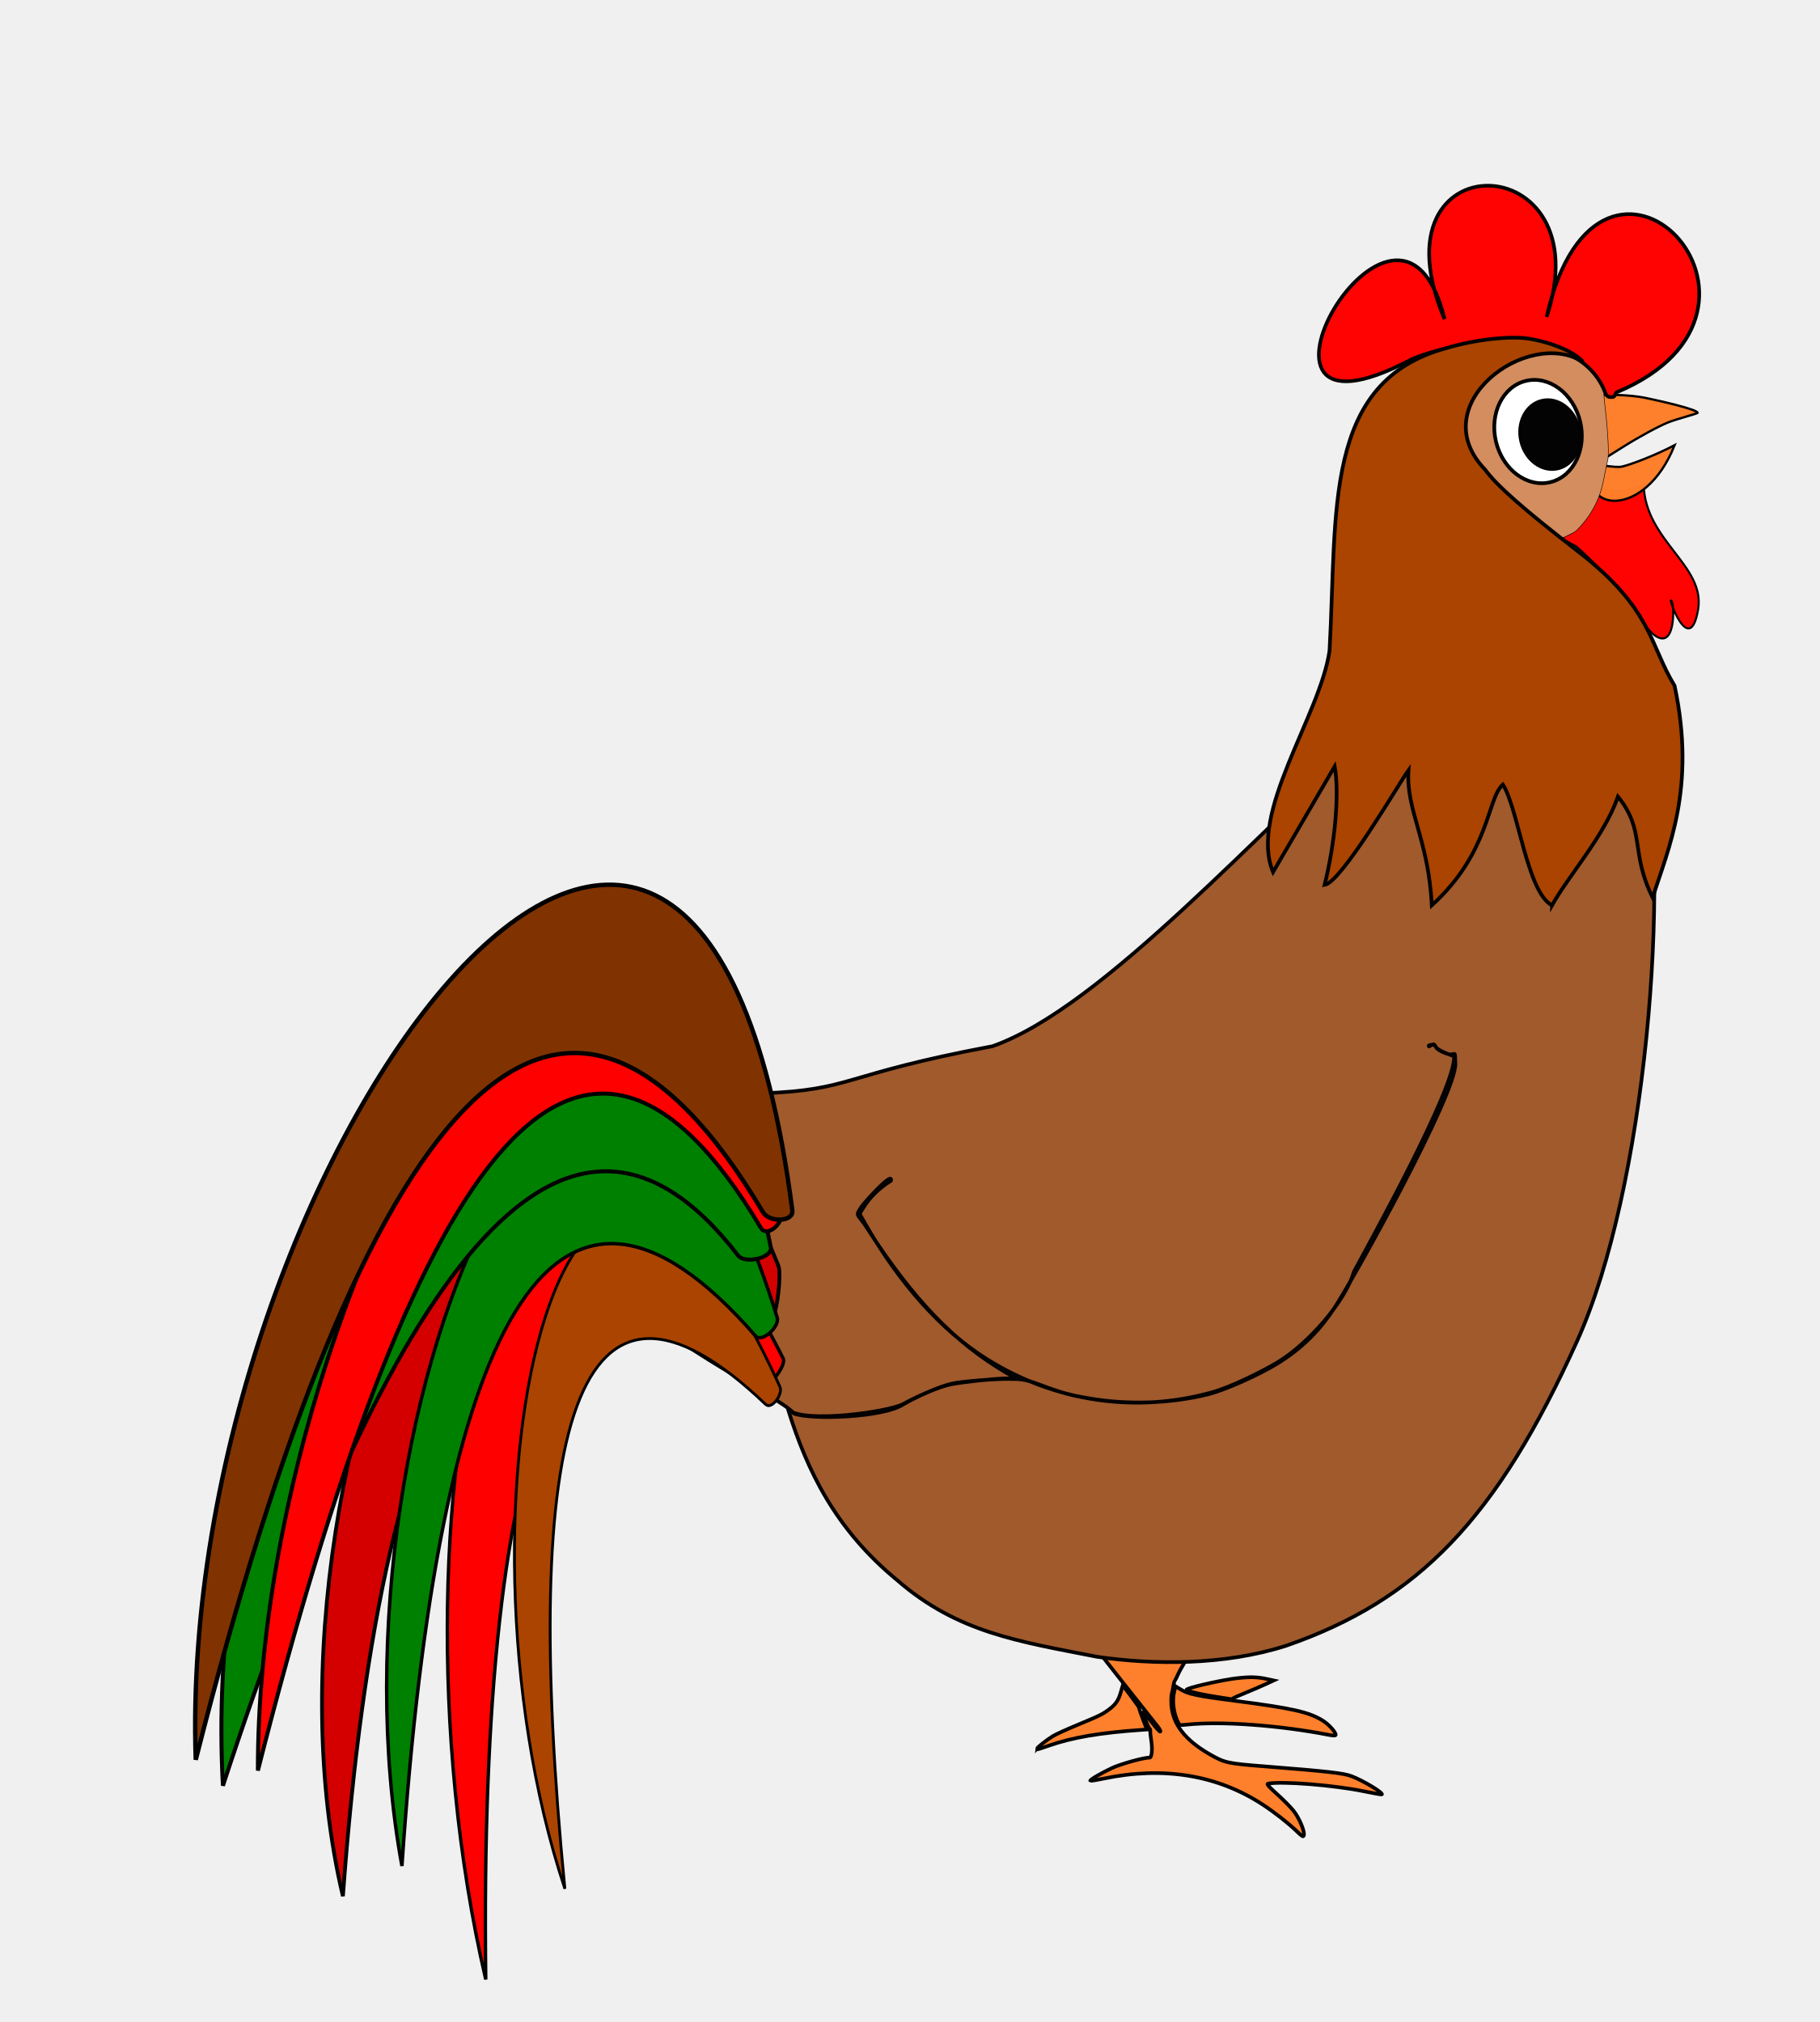
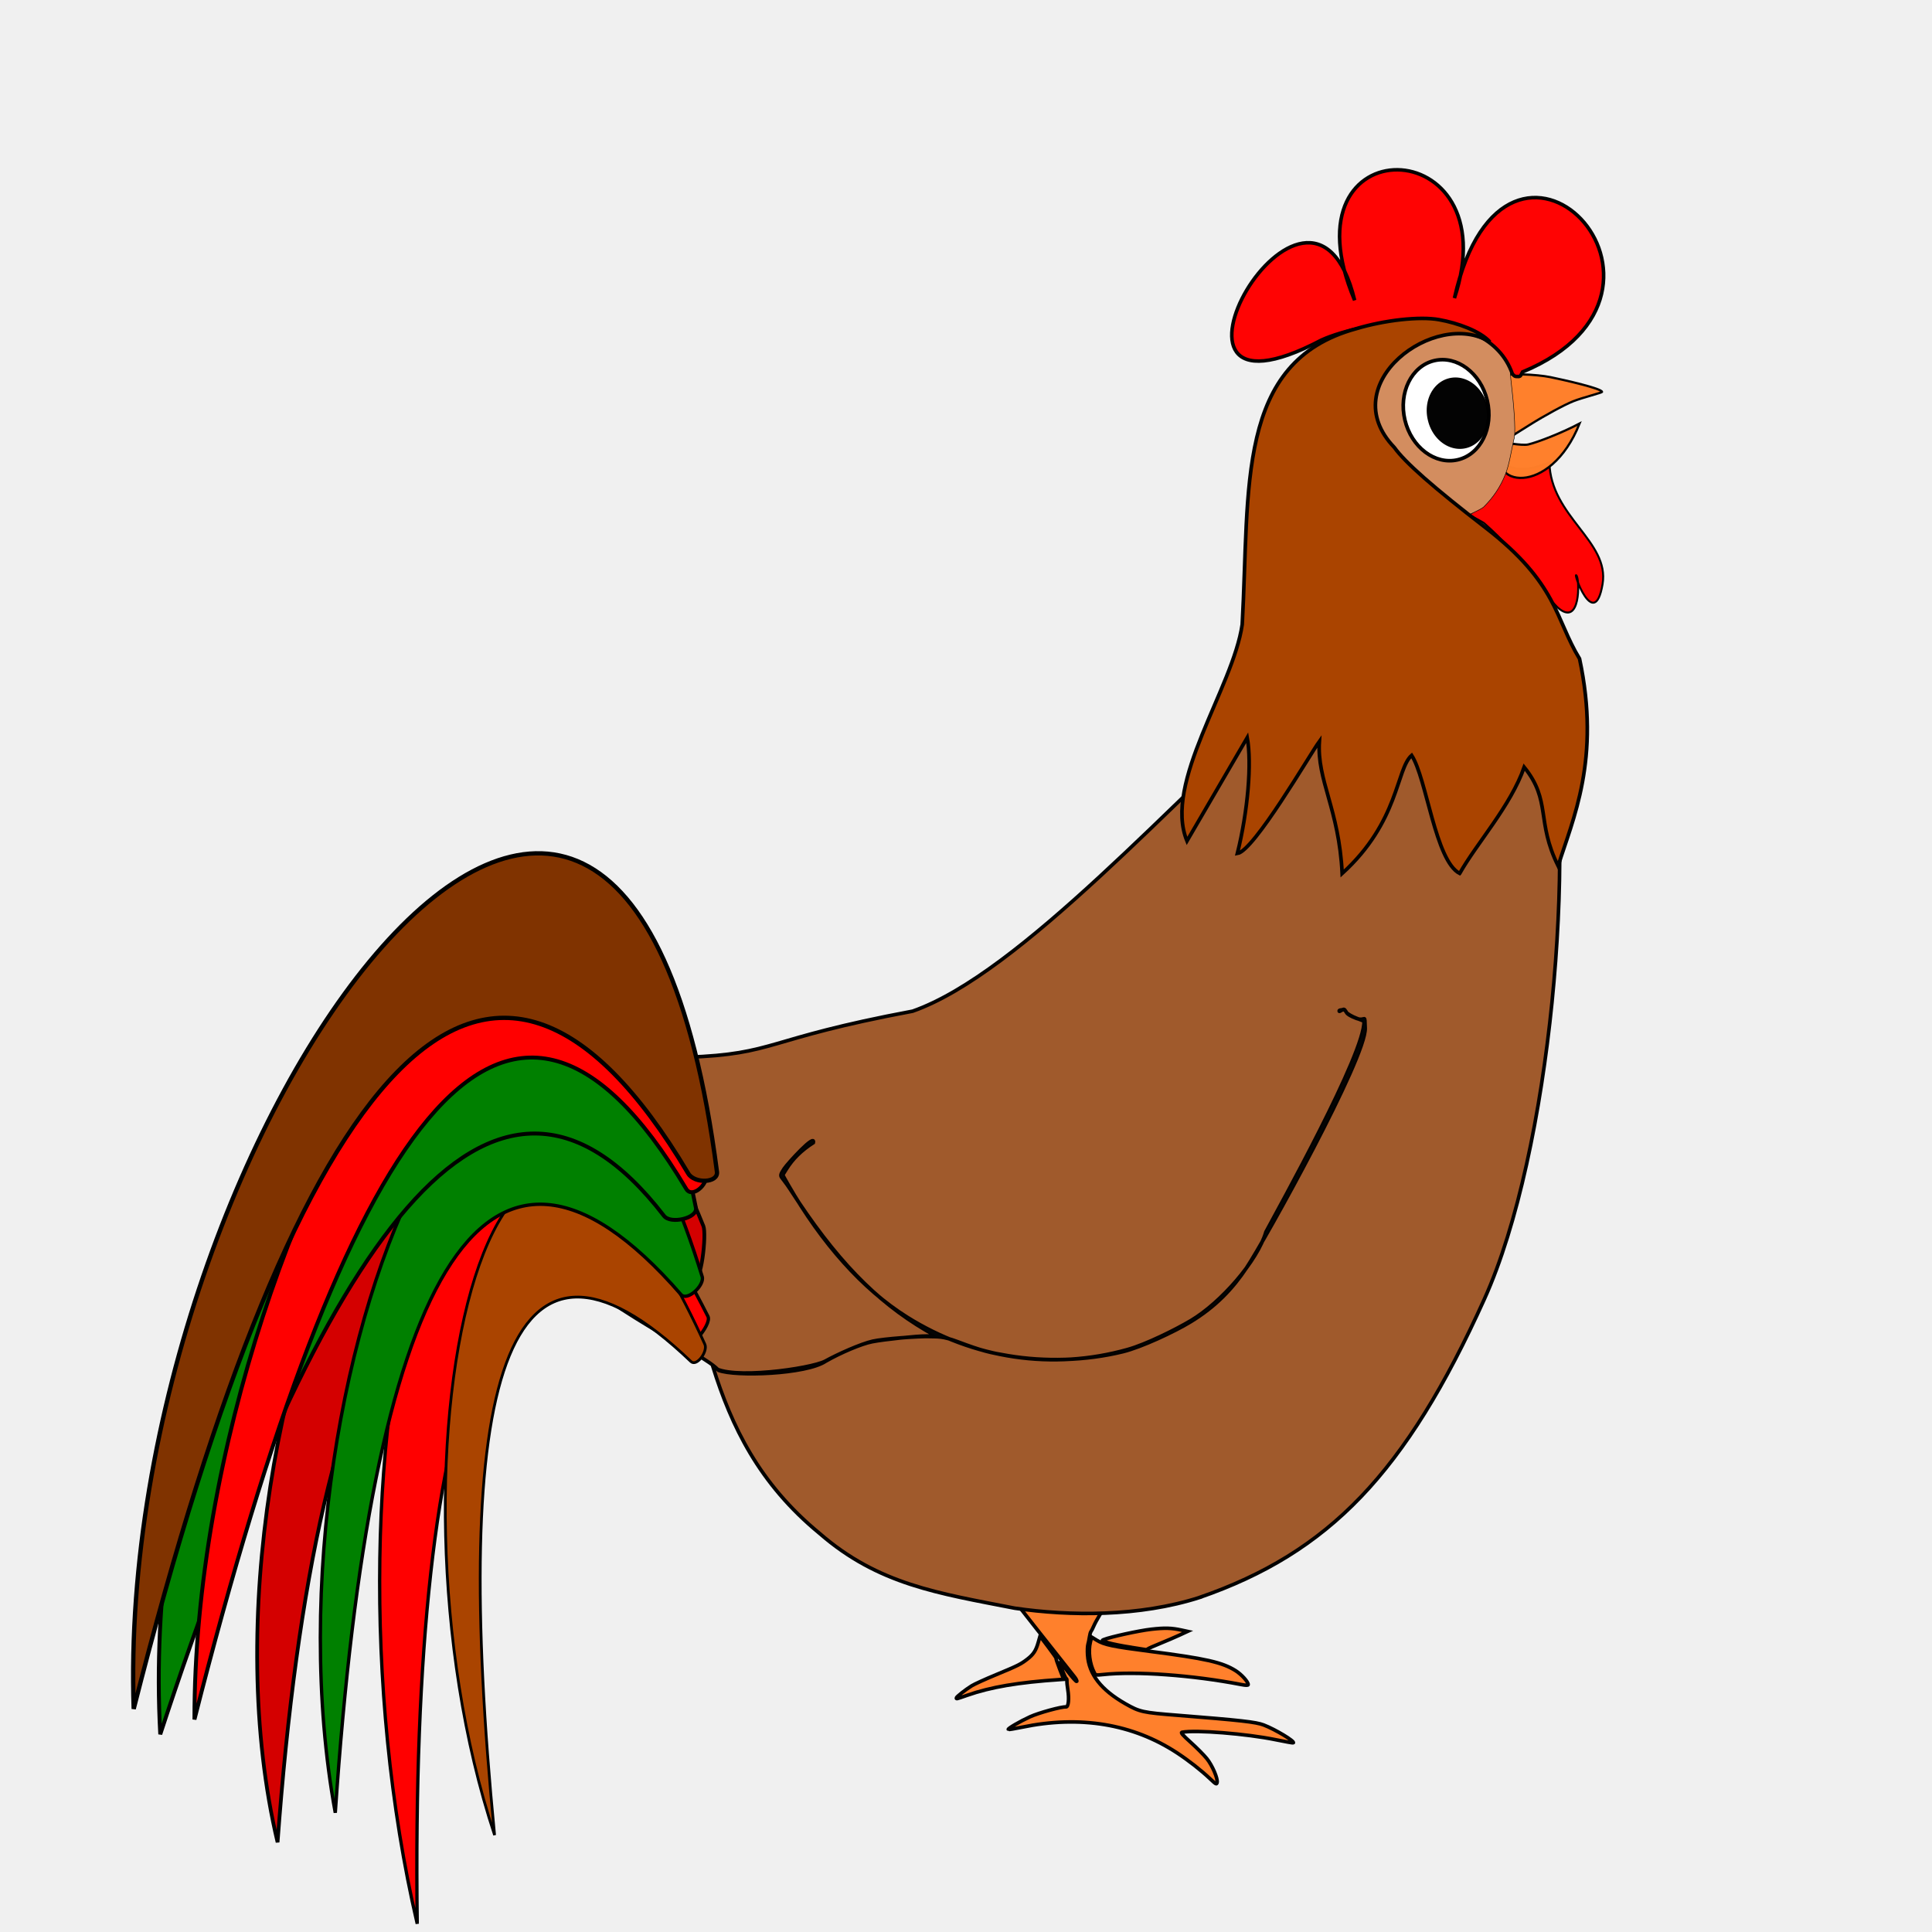
- <svg xmlns="http://www.w3.org/2000/svg" width="450" height="500" id="svg2" version="1.1">
+ <svg xmlns="http://www.w3.org/2000/svg" width="250" height="250" id="svg2" version="1.1">
  <defs id="defs4" />
-   <g id="layer1" transform="translate(0,-552.3621)">
-     <path style="fill:none;stroke:#000000;stroke-width:0.2px;stroke-linecap:butt;stroke-linejoin:miter;stroke-opacity:1" d="m 176.239,840.669 c -3.308,0.954 -6.684,2.915 -10.219,7.255 9.356,26.744 22.147,41.428 38.271,50.334 36.784,20.317 82.525,2.193 84.635,-31.03 0.155,-2.447 -3.807,-1.61 -4.173,-4.303 l -0.725,-0.295 -0.892,0.299" id="path3070" />
-     <path style="fill:#ff7f2a;fill-opacity:0.986;stroke:#000000;stroke-width:0.906;stroke-miterlimit:4;stroke-opacity:0.981;stroke-dasharray:none" d="m 320.659,1005.227 c -2.274,-2.164 -5.462,-4.665 -8.414,-6.602 -11.176,-7.332 -24.565,-9.543 -39.235,-6.478 -1.828,0.382 -3.373,0.635 -3.433,0.562 -0.18,-0.218 2.936,-2.035 5.508,-3.212 2.201,-1.007 8.001,-2.596 9.098,-2.492 0.609,0.058 0.825,-2.036 0.449,-4.36 -0.149,-0.923 -0.248,-1.918 -0.221,-2.21 0.028,-0.292 -0.058,-0.585 -0.189,-0.65 -0.303,-0.15 -1.759,-3.864 -1.575,-4.017 0.075,-0.062 1.013,1.03 2.084,2.427 1.071,1.397 2.043,2.462 2.159,2.365 0.117,-0.097 -0.142,-0.627 -0.575,-1.179 -0.433,-0.552 -4.598,-5.818 -9.255,-11.702 -4.657,-5.885 -8.422,-10.737 -8.367,-10.782 0.055,-0.046 1.217,0.22 2.581,0.591 4.902,1.333 6.72,1.677 11.08,2.097 2.435,0.235 6.045,0.384 8.024,0.331 1.978,-0.053 3.895,-0.07 4.26,-0.039 l 0.664,0.057 -0.708,0.935 c -1.027,1.356 -2.862,4.427 -3.408,5.706 -0.259,0.607 -0.573,1.223 -0.698,1.369 -0.124,0.146 -0.298,0.775 -0.386,1.398 -0.088,0.623 -0.26,1.458 -0.381,1.855 -0.122,0.397 -0.165,1.608 -0.096,2.69 0.308,4.826 3.421,8.825 9.607,12.342 3.592,2.042 4.296,2.197 13.197,2.901 15.911,1.26 19.757,1.692 21.724,2.44 2.944,1.12 7.966,4.151 7.507,4.53 -0.066,0.054 -2.069,-0.301 -4.451,-0.791 -7.402,-1.521 -20.209,-2.542 -23.697,-1.889 -0.398,0.074 0.145,0.703 2.198,2.547 1.499,1.347 3.326,3.186 4.06,4.088 1.408,1.73 2.861,5.123 2.613,6.102 -0.13,0.512 -0.309,0.415 -1.724,-0.932 l 0,0 z" id="path3854" />
-     <path style="fill:#ff7f2a;fill-opacity:0.986;stroke:#000000;stroke-width:0.906;stroke-miterlimit:4;stroke-opacity:0.981;stroke-dasharray:none" d="m 291.343,978.385 c -1.179,-2.24 -1.588,-5.431 -1,-7.797 l 0.308,-1.239 1.279,0.781 c 1.901,1.16 4.053,1.612 13.426,2.819 14.149,1.822 18.338,2.767 21.725,4.901 1.507,0.949 3.224,2.865 3.161,3.527 -0.02,0.206 -0.61,0.195 -1.791,-0.034 -12.24,-2.373 -26.638,-3.412 -34.94,-2.522 -1.755,0.188 -1.849,0.169 -2.168,-0.436 z" id="path3856" />
-     <path style="fill:#ff7f2a;fill-opacity:0.986;stroke:#000000;stroke-width:0.906;stroke-miterlimit:4;stroke-opacity:0.981;stroke-dasharray:none" d="m 300.399,971.894 c -1.963,-0.298 -4.423,-0.789 -5.465,-1.09 -1.768,-0.511 -1.847,-0.567 -1.178,-0.835 1.74,-0.698 8.941,-2.264 11.987,-2.607 3.443,-0.387 5.101,-0.34 7.676,0.22 l 1.495,0.325 -2.046,0.946 c -1.126,0.52 -3.322,1.463 -4.882,2.096 -1.56,0.633 -2.969,1.258 -3.131,1.391 -0.163,0.132 -0.428,0.208 -0.59,0.168 -0.162,-0.04 -1.901,-0.316 -3.864,-0.614 l 0,0 z" id="path3858" />
-     <path style="fill:#ff7f2a;fill-opacity:0.986;stroke:#000000;stroke-width:0.906;stroke-miterlimit:4;stroke-opacity:0.981;stroke-dasharray:none" d="m 256.453,984.719 c 0.027,-0.284 2.271,-2.052 3.877,-3.053 0.671,-0.419 3.438,-1.68 6.15,-2.803 5.531,-2.291 6.249,-2.648 7.933,-3.951 1.517,-1.174 2.149,-2.14 2.729,-4.172 l 0.466,-1.633 2.119,2.811 c 1.165,1.546 2.043,2.804 1.949,2.795 -0.093,-0.009 0.298,1.185 0.868,2.653 l 1.038,2.669 -0.935,0.062 c -10.574,0.708 -17.501,1.884 -23.519,3.993 -2.732,0.957 -2.705,0.951 -2.674,0.628 z" id="path3860" />
-     <path style="fill:#ff7f2a;fill-opacity:0.986;stroke:#000000;stroke-width:0.571;stroke-miterlimit:4;stroke-opacity:0.981;stroke-dasharray:none" d="m 394.267,666.304 c 0.17,-1.281 -0.338,-7.385 -0.993,-11.948 -0.441,-3.068 -0.365,-3.877 0.38,-4.046 2.437,-0.556 9.413,-0.337 13.039,0.41 3.851,0.793 12.834,2.848 13.039,3.708 0.053,0.223 -4.969,1.463 -7.272,2.381 -2.303,0.918 -7.269,3.613 -11.036,5.989 -3.767,2.376 -6.946,4.343 -7.064,4.371 -0.118,0.029 -0.161,-0.361 -0.094,-0.865 z" id="path3864" />
-     <path style="fill:#ff0000;fill-opacity:0.986;stroke:#000000;stroke-width:0.503;stroke-miterlimit:4;stroke-opacity:0.981;stroke-dasharray:none" d="m 389.818,687.567 c -1.93,-1.061 -3.519,-1.971 -3.531,-2.022 -0.011,-0.051 0.286,-0.392 0.663,-0.758 3.142,-3.047 5.316,-7.05 6.317,-11.632 l 0.338,-1.421 c 4.225,3.55 8.97,2.076 12.814,0.525 0.31,13.768 15.288,19.946 13.449,30.797 -2.106,12.428 -7.818,-3.873 -6.568,-2.122 0.751,1.051 1.081,13.216 -4.793,8.032 -10.349,-10.657 -8.331,-12.261 -18.689,-21.4 z" id="path3866" />
-     <path style="fill:#ff7f2a;fill-opacity:0.986;stroke:#000000;stroke-width:0.571;stroke-miterlimit:4;stroke-opacity:0.981;stroke-dasharray:none" d="m 394.324,667.226 c 0.061,-0.158 5.124,0.903 6.752,0.514 2.439,-0.583 8.427,-2.894 12.978,-5.295 -7.407,18.64 -24.065,16.402 -19.73,4.781 z" id="path3862" />
-     <path style="fill:#d38d5f;fill-opacity:1;stroke:#000000;stroke-width:0.126;stroke-miterlimit:4;stroke-opacity:1;stroke-dasharray:none" d="m 367.985,672.754 c -0.339,-0.292 -1.141,-0.937 -1.781,-1.435 -5.58,-4.334 -7.046,-10.109 -4.232,-16.672 0.676,-1.577 2.245,-4.076 3.495,-5.565 3.783,-4.51 9.158,-8.001 14.201,-9.224 2.251,-0.546 3.309,-0.601 4.846,-0.254 5.857,1.325 10.054,3.986 11.939,7.568 0.439,0.835 0.447,0.874 0.275,1.36 -0.236,0.667 -0.211,1.512 0.135,4.5 0.8,6.907 1.03,12.438 0.562,13.485 -0.686,3.023 -1.122,6.26 -2.165,8.867 -1.26,3.105 -2.999,5.711 -5.442,8.153 -0.728,0.728 -5.32,2.624 -3.918,2.126 -5.522,-4.322 -12.66,-8.601 -17.916,-12.909 z" id="path3774" />
-     <path style="fill:#ffffff;fill-opacity:1;stroke:#000000;stroke-width:2.434;stroke-miterlimit:4;stroke-opacity:1;stroke-dasharray:none" id="path3080" d="m 834.386,11.905 c 0,18.968 -12.663,34.345 -28.284,34.345 -15.621,0 -28.284,-15.377 -28.284,-34.345 0,-18.968 12.663,-34.345 28.284,-34.345 15.621,0 28.284,15.377 28.284,34.345 z" transform="matrix(0.3678346,-0.0879231,0.08721545,0.364874,82.73678,725.6064)" />
-     <path style="fill:#ff0000;fill-opacity:0.986;stroke:#000000;stroke-width:0.903;stroke-miterlimit:4;stroke-opacity:0.981;stroke-dasharray:none" d="m 398.005,650.543 c -0.32,-0.016 -0.565,-0.184 -0.95,-0.653 -6.456,-18.315 -37.745,-13.383 -48.311,-8.539 -50.222,26.416 -2.864,-56.838 8.424,-10.081 -18.886,-44.618 39.4,-43.183 25.24,-0.545 12.976,-57.772 66.599,-1.836 17.227,18.678 -0.59,1.218 -0.554,1.193 -1.629,1.14 z" id="path3868" />
-     <path style="fill:#000000;fill-opacity:0.986;stroke:#000000;stroke-width:1;stroke-miterlimit:4;stroke-opacity:0.981;stroke-dasharray:none" id="path3852" d="m 816.203,17.966 c 0,11.158 -7.688,20.203 -17.173,20.203 -9.484,0 -17.173,-9.045 -17.173,-20.203 0,-11.158 7.688,-20.203 17.173,-20.203 9.484,0 17.173,9.045 17.173,20.203 z" transform="matrix(0.4257977,-0.101778,0.101423,0.4243127,41.17051,733.5293)" />
-     <path style="fill:#a05a2c;fill-opacity:1;stroke:#000000;stroke-width:0.909;stroke-miterlimit:4;stroke-opacity:0.981;stroke-dasharray:none" d="m 317.947,959.337 c -15.244,4.876 -32.692,4.746 -46.715,2.71 -19.394,-3.797 -34.509,-5.983 -49.379,-18.921 -15.346,-12.605 -22.278,-27.142 -26.977,-42.146 4.149,3.439 24.768,0.495 28.378,-1.398 3.197,-1.77 9.005,-4.38 12.052,-5.067 2.763,-0.623 11.651,-1.254 14.31,-1.165 2.15,0.072 3.3,-0.156 7.165,1.302 6.206,2.341 8.13,2.764 12.788,3.544 9.193,1.54 19.536,1.311 29.038,-1.028 4.536,-1.117 12.897,-4.977 17.146,-7.581 6.369,-3.902 10.571,-8.365 14.082,-13.633 4.562,-6.845 30.326,-53.229 30.01,-60.618 -0.169,-3.948 0.209,-1.574 -2.186,-2.439 -1.411,-0.51 -2.37,-1.109 -2.56,-1.531 -0.156,-0.346 -0.475,-0.684 -0.741,-0.669 -0.745,0.042 -1.21,0.098 -1.08,0.388 0.065,0.143 0.596,-0.287 0.939,-0.441 0.464,-0.209 0.552,0.304 0.923,0.779 0.274,0.351 1.376,0.981 2.45,1.4 l 1.953,0.762 c 0.356,7.897 -21.675,47.425 -24.798,53.282 -2.14,7.397 -11.421,17.944 -18.959,22.427 -3.992,2.375 -11.401,6.031 -15.975,7.32 -18.96,5.342 -39.01,2.392 -55.895,-8.226 -11.072,-6.962 -21.433,-18.519 -30.037,-33.503 -0.747,-1.301 -1.345,-2.384 -1.328,-2.406 0.016,-0.023 0.415,-0.664 0.887,-1.426 1.631,-2.638 3.825,-4.797 6.846,-6.737 0.586,-2.524 -6.511,5.278 -7.364,6.564 -0.897,1.368 -0.995,1.701 -0.656,2.22 0.22,0.336 1.205,1.518 2.103,2.912 11.447,17.76 21.583,28.259 34.502,35.846 1.347,0.791 2.49,1.308 2.439,1.331 -0.051,0.023 -1.152,0.036 -2.446,0.03 -2.478,-0.012 -10.505,0.834 -13.685,1.442 -2.769,0.53 -8.079,2.816 -11.781,4.939 -4.932,3.323 -22.872,3.925 -27.081,2.298 -7.268,-8.722 -103.707,-45.069 -8.093,-79.172 22.957,-0.841 19.202,-4.535 57.18,-11.657 54.41,-19.158 154.657,-175.627 160.815,-75.282 7.022,34.818 0.712,110.581 -16.249,148.134 -19.86,43.971 -39.285,64.083 -72.019,75.418 z" id="path3874" />
-     <path style="fill:#ff0000;fill-opacity:1;stroke:#000000;stroke-width:0.834px;stroke-linecap:butt;stroke-linejoin:miter;stroke-opacity:1" d="m 186.499,896.123 c 1.577,1.883 8.208,-5.741 7.128,-7.875 C 127.974,758.501 92.338,922.988 120.106,1041.844 118.311,903.418 142.342,843.415 186.499,896.123 z" id="path5693-7-6" />
-     <path style="fill:#aa4400;fill-opacity:1;stroke:#000000;stroke-width:0.918;stroke-miterlimit:4;stroke-opacity:0.981;stroke-dasharray:none" d="m 383.734,776.227 c -6.167,-3.173 -8.355,-24.018 -12.145,-29.863 -3.947,3.451 -3.141,16.751 -17.576,29.873 -0.81,-16.371 -6.415,-23.488 -5.768,-33.398 -2.366,3.249 -16.561,27.731 -20.739,28.344 2.684,-10.791 3.675,-22.841 2.499,-29.301 l -15.239,26.132 c -6.119,-14.718 11.64,-38.651 13.967,-54.738 1.927,-34.593 -1.716,-66.431 28.728,-74.784 7.336,-2.211 16.174,-3.183 21.025,-2.313 4.797,0.86 10.426,2.884 12.909,5.644 -13.73,-8.528 -39.665,10.592 -24.209,26.654 2.762,3.853 9.79,10.039 23.077,20.309 18.302,14.147 17.576,22.993 23.779,33.147 5.438,25.405 -1.73,40.636 -5.416,52.397 -5.614,-11.334 -1.701,-16.471 -8.579,-24.972 -3.437,9.834 -12.055,19.287 -16.313,26.87 z" id="path3870" />
-     <path style="fill:#d40000;fill-opacity:1;stroke:#000000;stroke-width:0.935px;stroke-linecap:butt;stroke-linejoin:miter;stroke-opacity:1" d="m 189.973,878.773 c 1.937,1.598 3.332,-11.288 2.501,-13.361 C 138.649,731.285 58.449,910.618 84.785,1021.247 94.493,888.55 127.593,827.288 189.973,878.773 z" id="path5693-7-8" />
-     <path style="fill:#aa4400;fill-opacity:1;stroke:#000000;stroke-width:0.695px;stroke-linecap:butt;stroke-linejoin:miter;stroke-opacity:1" d="m 189.321,899.658 c 1.466,1.404 4.331,-2.574 3.52,-4.362 -52.497,-115.701 -84.747,29.049 -53.172,124.131 -11.06,-113.254 2.415,-164.987 49.653,-119.77 z" id="path5693-7-4" />
-     <path style="fill:#008000;fill-opacity:1;stroke:#000000;stroke-width:0.849px;stroke-linecap:butt;stroke-linejoin:miter;stroke-opacity:1" d="m 186.805,882.725 c 1.58,1.818 6.029,-2.367 5.36,-4.537 C 148.878,737.773 78.514,899.972 99.379,1013.774 108.285,881.876 135.911,824.174 186.805,882.725 z" id="path5693-7-2" />
-     <path style="fill:#008000;fill-opacity:1;stroke:#000000;stroke-width:0.986px;stroke-linecap:butt;stroke-linejoin:miter;stroke-opacity:1" d="m 182.501,862.818 c 1.708,2.214 8.588,0.558 8.076,-2.024 C 161.021,711.817 47.401,854.231 55.117,993.932 95.546,870.583 138.693,806.033 182.501,862.818 z" id="path5693-0" />
-     <path style="fill:#ff0000;fill-opacity:1;stroke:#000000;stroke-width:0.986px;stroke-linecap:butt;stroke-linejoin:miter;stroke-opacity:1" d="m 188.141,856.02 c 1.43,2.402 5.371,-0.949 5.057,-3.562 C 172.89,683.349 63.58,856.102 63.763,990.188 101.432,841.696 142.071,778.64 188.141,856.02 z" id="path5693" />
-     <path style="fill:#803300;fill-opacity:1;stroke:#000000;stroke-width:1.086px;stroke-linecap:butt;stroke-linejoin:miter;stroke-opacity:1" d="m 188.637,852.096 c 1.575,2.648 7.635,2.448 7.263,-0.429 C 171.839,665.605 43.466,840.638 48.399,987.516 89.89,823.851 137.894,766.81 188.637,852.096 z" id="path5693-7" />
+   <g id="layer1" transform="translate(0,-802.3621)" style="display:inline">
+     <path style="fill:none;stroke:#000000;stroke-width:0.102px;stroke-linecap:butt;stroke-linejoin:miter;stroke-opacity:1" d="m 82.713,948.358 c -1.693,0.488 -3.42,1.491 -5.229,3.712 4.787,13.684 11.332,21.198 19.582,25.754 18.821,10.396 42.226,1.122 43.306,-15.877 0.08,-1.252 -1.948,-0.824 -2.135,-2.202 l -0.371,-0.151 -0.457,0.153" id="path3070" />
+     <path style="fill:#ff7f2a;fill-opacity:0.986;stroke:#000000;stroke-width:0.463;stroke-miterlimit:4;stroke-opacity:0.981;stroke-dasharray:none" d="m 156.609,1032.559 c -1.163,-1.107 -2.795,-2.387 -4.305,-3.378 -5.719,-3.752 -12.569,-4.883 -20.076,-3.315 -0.935,0.195 -1.726,0.325 -1.757,0.287 -0.092,-0.111 1.502,-1.041 2.818,-1.643 1.126,-0.515 4.094,-1.328 4.655,-1.275 0.311,0.03 0.422,-1.042 0.23,-2.231 -0.076,-0.472 -0.127,-0.981 -0.113,-1.131 0.014,-0.149 -0.029,-0.299 -0.097,-0.332 -0.155,-0.077 -0.9,-1.977 -0.806,-2.055 0.039,-0.032 0.519,0.527 1.067,1.242 0.548,0.715 1.045,1.26 1.105,1.21 0.06,-0.049 -0.073,-0.321 -0.294,-0.603 -0.222,-0.282 -2.353,-2.977 -4.736,-5.988 -2.383,-3.011 -4.31,-5.494 -4.281,-5.517 0.028,-0.023 0.623,0.113 1.321,0.302 2.508,0.682 3.439,0.858 5.669,1.073 1.246,0.12 3.093,0.196 4.105,0.169 1.012,-0.027 1.993,-0.036 2.18,-0.02 l 0.34,0.029 -0.362,0.478 c -0.526,0.694 -1.464,2.265 -1.744,2.92 -0.133,0.31 -0.293,0.626 -0.357,0.7 -0.064,0.075 -0.152,0.397 -0.198,0.716 -0.045,0.319 -0.133,0.746 -0.195,0.949 -0.062,0.203 -0.084,0.823 -0.049,1.376 0.158,2.469 1.751,4.516 4.916,6.315 1.838,1.045 2.198,1.124 6.752,1.485 8.141,0.645 10.109,0.866 11.116,1.248 1.506,0.573 4.076,2.124 3.841,2.318 -0.034,0.028 -1.059,-0.154 -2.277,-0.405 -3.788,-0.778 -10.34,-1.3 -12.125,-0.967 -0.203,0.038 0.074,0.36 1.124,1.303 0.767,0.689 1.702,1.63 2.077,2.092 0.721,0.885 1.464,2.622 1.337,3.123 -0.066,0.262 -0.158,0.212 -0.882,-0.477 l 0,0 z" id="path3854" />
+     <path style="fill:#ff7f2a;fill-opacity:0.986;stroke:#000000;stroke-width:0.463;stroke-miterlimit:4;stroke-opacity:0.981;stroke-dasharray:none" d="m 141.609,1018.824 c -0.603,-1.146 -0.813,-2.779 -0.512,-3.989 l 0.158,-0.634 0.654,0.4 c 0.973,0.594 2.074,0.825 6.87,1.443 7.24,0.932 9.383,1.416 11.116,2.508 0.771,0.486 1.649,1.466 1.617,1.804 -0.01,0.105 -0.312,0.1 -0.916,-0.017 -6.263,-1.214 -13.63,-1.746 -17.878,-1.29 -0.898,0.096 -0.946,0.087 -1.109,-0.223 z" id="path3856" />
+     <path style="fill:#ff7f2a;fill-opacity:0.986;stroke:#000000;stroke-width:0.463;stroke-miterlimit:4;stroke-opacity:0.981;stroke-dasharray:none" d="m 146.242,1015.503 c -1.005,-0.153 -2.263,-0.404 -2.796,-0.557 -0.904,-0.261 -0.945,-0.29 -0.603,-0.427 0.89,-0.357 4.575,-1.159 6.133,-1.334 1.762,-0.198 2.61,-0.174 3.927,0.113 l 0.765,0.167 -1.047,0.484 c -0.576,0.266 -1.7,0.749 -2.498,1.072 -0.798,0.324 -1.519,0.644 -1.602,0.712 -0.083,0.068 -0.219,0.106 -0.302,0.086 -0.083,-0.02 -0.973,-0.162 -1.977,-0.314 l 0,0 z" id="path3858" />
+     <path style="fill:#ff7f2a;fill-opacity:0.986;stroke:#000000;stroke-width:0.463;stroke-miterlimit:4;stroke-opacity:0.981;stroke-dasharray:none" d="m 123.756,1022.065 c 0.014,-0.145 1.162,-1.05 1.984,-1.562 0.343,-0.214 1.759,-0.86 3.147,-1.434 2.83,-1.172 3.197,-1.355 4.059,-2.022 0.776,-0.601 1.1,-1.095 1.396,-2.135 l 0.239,-0.836 1.084,1.438 c 0.596,0.791 1.045,1.435 0.997,1.43 -0.048,0 0.152,0.606 0.444,1.357 l 0.531,1.366 -0.479,0.032 c -5.41,0.362 -8.955,0.964 -12.034,2.043 -1.398,0.49 -1.384,0.487 -1.368,0.321 z" id="path3860" />
+     <path style="fill:#ff7f2a;fill-opacity:0.986;stroke:#000000;stroke-width:0.292;stroke-miterlimit:4;stroke-opacity:0.981;stroke-dasharray:none" d="m 194.272,859.14 c 0.087,-0.655 -0.173,-3.779 -0.508,-6.113 -0.225,-1.57 -0.187,-1.984 0.194,-2.07 1.247,-0.284 4.817,-0.172 6.672,0.21 1.971,0.406 6.567,1.457 6.672,1.897 0.027,0.114 -2.543,0.749 -3.721,1.219 -1.178,0.47 -3.719,1.849 -5.647,3.064 -1.928,1.216 -3.554,2.222 -3.615,2.237 -0.06,0.015 -0.082,-0.185 -0.048,-0.443 z" id="path3864" />
+     <path style="fill:#ff0000;fill-opacity:0.986;stroke:#000000;stroke-width:0.257;stroke-miterlimit:4;stroke-opacity:0.981;stroke-dasharray:none" d="m 191.996,870.02 c -0.988,-0.543 -1.801,-1.009 -1.807,-1.035 -0.006,-0.026 0.147,-0.201 0.339,-0.388 1.608,-1.559 2.72,-3.607 3.232,-5.952 l 0.173,-0.727 c 2.162,1.817 4.59,1.062 6.557,0.269 0.159,7.045 7.823,10.206 6.882,15.758 -1.078,6.359 -4,-1.981 -3.361,-1.086 0.384,0.538 0.553,6.762 -2.453,4.11 -5.295,-5.453 -4.263,-6.274 -9.563,-10.95 z" id="path3866" />
+     <path style="fill:#ff7f2a;fill-opacity:0.986;stroke:#000000;stroke-width:0.292;stroke-miterlimit:4;stroke-opacity:0.981;stroke-dasharray:none" d="m 194.301,859.612 c 0.031,-0.081 2.622,0.462 3.455,0.263 1.248,-0.298 4.312,-1.481 6.641,-2.709 -3.79,9.538 -12.313,8.392 -10.095,2.446 z" id="path3862" />
+     <path style="fill:#d38d5f;fill-opacity:1;stroke:#000000;stroke-width:0.065;stroke-miterlimit:4;stroke-opacity:1;stroke-dasharray:none" d="m 180.824,862.44 c -0.174,-0.149 -0.584,-0.48 -0.911,-0.734 -2.855,-2.218 -3.605,-5.173 -2.165,-8.531 0.346,-0.807 1.149,-2.085 1.788,-2.848 1.936,-2.308 4.686,-4.094 7.266,-4.72 1.152,-0.28 1.693,-0.308 2.48,-0.13 2.997,0.678 5.144,2.039 6.109,3.872 0.225,0.427 0.229,0.447 0.141,0.696 -0.121,0.341 -0.108,0.774 0.069,2.302 0.409,3.534 0.527,6.364 0.288,6.9 -0.351,1.547 -0.574,3.203 -1.108,4.537 -0.645,1.589 -1.535,2.922 -2.785,4.172 -0.373,0.373 -2.722,1.343 -2.005,1.088 -2.825,-2.212 -6.478,-4.401 -9.167,-6.605 z" id="path3774" />
+     <path style="fill:#ffffff;fill-opacity:1;stroke:#000000;stroke-width:2.434;stroke-miterlimit:4;stroke-opacity:1;stroke-dasharray:none" id="path3080" d="m 834.386,11.905 a 28.284,34.345 0 1 1 -56.569,0 28.284,34.345 0 1 1 56.569,0 z" transform="matrix(0.1882117,-0.04498805,0.04462596,0.1866969,34.87,889.4837)" />
+     <path style="fill:#ff0000;fill-opacity:0.986;stroke:#000000;stroke-width:0.462;stroke-miterlimit:4;stroke-opacity:0.981;stroke-dasharray:none" d="m 196.185,851.076 c -0.164,-0.008 -0.289,-0.094 -0.486,-0.334 -3.303,-9.371 -19.313,-6.848 -24.72,-4.369 -25.697,13.517 -1.466,-29.083 4.31,-5.158 -9.664,-22.83 20.16,-22.096 12.915,-0.279 6.64,-29.561 34.077,-0.94 8.814,9.557 -0.302,0.623 -0.284,0.611 -0.834,0.583 z" id="path3868" />
+     <path style="fill:#000000;fill-opacity:0.986;stroke:#000000;stroke-width:1;stroke-miterlimit:4;stroke-opacity:0.981;stroke-dasharray:none" id="path3852" d="m 816.203,17.966 a 17.173,20.203 0 1 1 -34.345,0 17.173,20.203 0 1 1 34.345,0 z" transform="matrix(0.21787,-0.05207723,0.05189561,0.2171102,13.60158,893.5376)" />
+     <path style="fill:#a05a2c;fill-opacity:1;stroke:#000000;stroke-width:0.465;stroke-miterlimit:4;stroke-opacity:0.981;stroke-dasharray:none" d="m 155.221,1009.078 c -7.8,2.495 -16.728,2.428 -23.903,1.387 -9.923,-1.943 -17.657,-3.062 -25.266,-9.682 -7.852,-6.449 -11.399,-13.888 -13.804,-21.565 2.123,1.76 12.673,0.253 14.52,-0.716 1.636,-0.905 4.608,-2.241 6.167,-2.593 1.414,-0.319 5.961,-0.642 7.322,-0.596 1.1,0.037 1.688,-0.08 3.666,0.666 3.176,1.198 4.16,1.414 6.543,1.813 4.704,0.788 9.996,0.671 14.858,-0.526 2.321,-0.571 6.599,-2.547 8.773,-3.879 3.259,-1.996 5.409,-4.28 7.205,-6.976 2.334,-3.502 15.517,-27.236 15.355,-31.016 -0.087,-2.02 0.107,-0.805 -1.119,-1.248 -0.722,-0.261 -1.212,-0.567 -1.31,-0.784 -0.08,-0.177 -0.243,-0.35 -0.379,-0.342 -0.381,0.021 -0.619,0.05 -0.553,0.198 0.033,0.073 0.305,-0.147 0.48,-0.226 0.237,-0.107 0.283,0.156 0.472,0.399 0.14,0.179 0.704,0.502 1.254,0.716 l 0.999,0.39 c 0.182,4.041 -11.091,24.266 -12.689,27.263 -1.095,3.785 -5.844,9.181 -9.701,11.475 -2.043,1.215 -5.833,3.086 -8.174,3.745 -9.701,2.734 -19.961,1.224 -28.6,-4.209 -5.665,-3.562 -10.967,-9.476 -15.369,-17.143 -0.382,-0.666 -0.688,-1.22 -0.68,-1.231 0.008,-0.012 0.213,-0.34 0.454,-0.73 0.835,-1.35 1.957,-2.454 3.503,-3.447 0.3,-1.291 -3.332,2.701 -3.768,3.358 -0.459,0.7 -0.509,0.87 -0.336,1.136 0.112,0.172 0.616,0.776 1.076,1.49 5.857,9.087 11.043,14.459 17.654,18.341 0.689,0.405 1.274,0.669 1.248,0.681 -0.026,0.012 -0.589,0.019 -1.252,0.015 -1.268,-0.006 -5.375,0.427 -7.002,0.738 -1.417,0.271 -4.134,1.441 -6.028,2.527 -2.524,1.7 -11.703,2.008 -13.857,1.176 -3.719,-4.463 -53.064,-23.061 -4.141,-40.51 11.747,-0.43 9.825,-2.32 29.258,-5.965 27.84,-9.802 79.134,-89.864 82.285,-38.52 3.593,17.816 0.364,56.582 -8.314,75.796 -10.162,22.499 -20.101,32.79 -36.85,38.59 z" id="path3874" />
+     <path style="fill:#ff0000;fill-opacity:1;stroke:#000000;stroke-width:0.427px;stroke-linecap:butt;stroke-linejoin:miter;stroke-opacity:1" d="m 87.962,976.733 c 0.807,0.963 4.2,-2.938 3.647,-4.029 -33.593,-66.389 -51.827,17.775 -37.619,78.591 -0.918,-70.829 11.378,-101.531 33.972,-74.562 z" id="path5693-7-6" />
+     <path style="fill:#aa4400;fill-opacity:1;stroke:#000000;stroke-width:0.47;stroke-miterlimit:4;stroke-opacity:0.981;stroke-dasharray:none" d="m 188.883,915.385 c -3.156,-1.624 -4.275,-12.29 -6.214,-15.28 -2.019,1.766 -1.607,8.571 -8.993,15.285 -0.414,-8.376 -3.282,-12.018 -2.951,-17.089 -1.211,1.663 -8.474,14.189 -10.612,14.503 1.373,-5.522 1.88,-11.687 1.279,-14.993 l -7.797,13.371 c -3.131,-7.531 5.956,-19.777 7.146,-28.008 0.986,-17.701 -0.878,-33.991 14.7,-38.265 3.754,-1.131 8.276,-1.629 10.758,-1.184 2.455,0.44 5.335,1.476 6.605,2.888 -7.025,-4.364 -20.296,5.419 -12.387,13.638 1.413,1.972 5.01,5.137 11.808,10.392 9.365,7.239 8.993,11.765 12.167,16.96 2.782,12.999 -0.885,20.792 -2.771,26.81 -2.873,-5.8 -0.87,-8.428 -4.39,-12.778 -1.758,5.032 -6.168,9.869 -8.347,13.749 z" id="path3870" />
+     <path style="fill:#d40000;fill-opacity:1;stroke:#000000;stroke-width:0.479px;stroke-linecap:butt;stroke-linejoin:miter;stroke-opacity:1" d="m 89.74,967.855 c 0.991,0.818 1.705,-5.776 1.28,-6.836 -27.541,-68.629 -68.577,23.131 -55.102,79.737 4.967,-67.898 21.904,-99.244 53.822,-72.901 z" id="path5693-7-8" />
+     <path style="fill:#aa4400;fill-opacity:1;stroke:#000000;stroke-width:0.356px;stroke-linecap:butt;stroke-linejoin:miter;stroke-opacity:1" d="m 89.407,978.542 c 0.75,0.718 2.216,-1.317 1.801,-2.232 -26.861,-59.201 -43.363,14.863 -27.207,63.515 -5.659,-57.949 1.236,-84.419 25.406,-61.283 z" id="path5693-7-4" />
+     <path style="fill:#008000;fill-opacity:1;stroke:#000000;stroke-width:0.434px;stroke-linecap:butt;stroke-linejoin:miter;stroke-opacity:1" d="m 88.119,969.877 c 0.808,0.93 3.085,-1.211 2.743,-2.321 -22.149,-71.847 -58.152,11.146 -47.476,69.376 4.557,-67.489 18.692,-97.013 44.734,-67.054 z" id="path5693-7-2" />
+     <path style="fill:#008000;fill-opacity:1;stroke:#000000;stroke-width:0.505px;stroke-linecap:butt;stroke-linejoin:miter;stroke-opacity:1" d="m 85.917,959.691 c 0.874,1.133 4.394,0.285 4.132,-1.035 -15.123,-76.228 -73.259,-3.358 -69.312,68.123 20.687,-63.114 42.764,-96.143 65.18,-67.088 z" id="path5693-0" />
+     <path style="fill:#ff0000;fill-opacity:1;stroke:#000000;stroke-width:0.505px;stroke-linecap:butt;stroke-linejoin:miter;stroke-opacity:1" d="m 88.803,956.213 c 0.732,1.229 2.748,-0.486 2.588,-1.823 -10.391,-86.529 -66.322,1.865 -66.229,70.473 19.274,-75.98 40.068,-108.243 63.641,-68.65 z" id="path5693" />
+     <path style="fill:#803300;fill-opacity:1;stroke:#000000;stroke-width:0.556px;stroke-linecap:butt;stroke-linejoin:miter;stroke-opacity:1" d="m 89.056,954.205 c 0.806,1.355 3.907,1.252 3.716,-0.22 -12.311,-95.203 -77.996,-5.643 -75.472,69.51 21.23,-83.743 45.792,-112.929 71.756,-69.291 z" id="path5693-7" />
  </g>
+   <g style="display:inline" transform="translate(0,-802.3621)" id="g6787" />
+   <g id="g6831" transform="translate(0,-802.3621)" style="display:inline" />
+   <g style="display:inline" transform="translate(0,-802.3621)" id="g6875" />
+   <g style="display:inline" transform="translate(0,-802.3621)" id="g6919" />
</svg>
